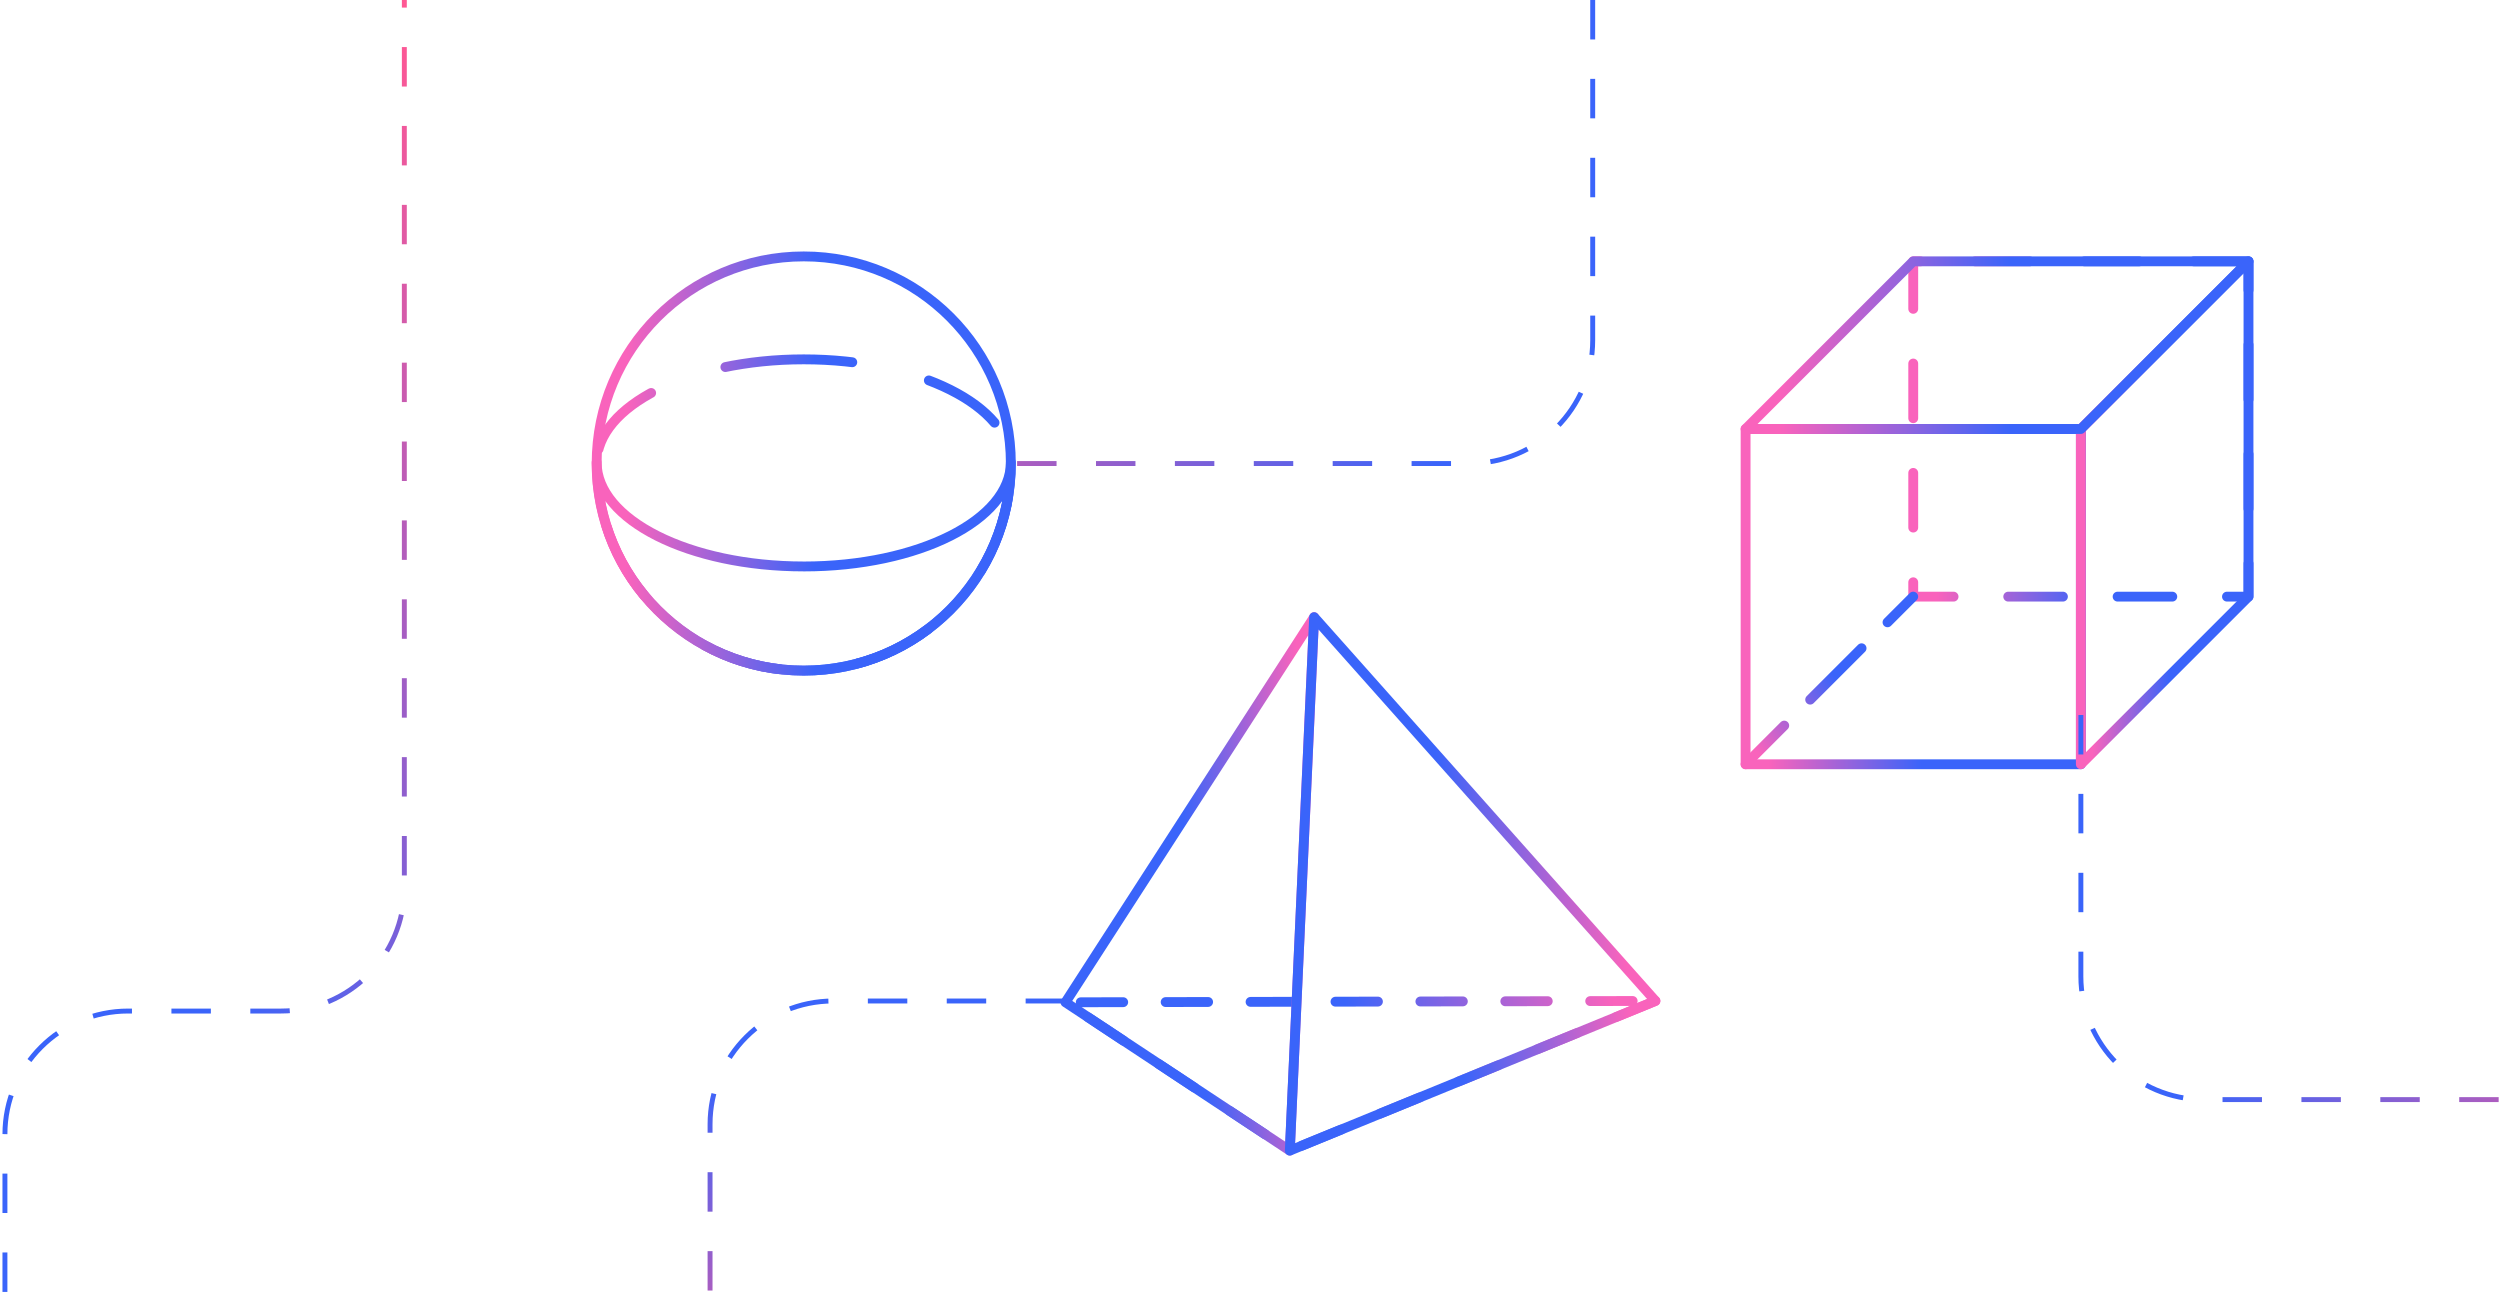
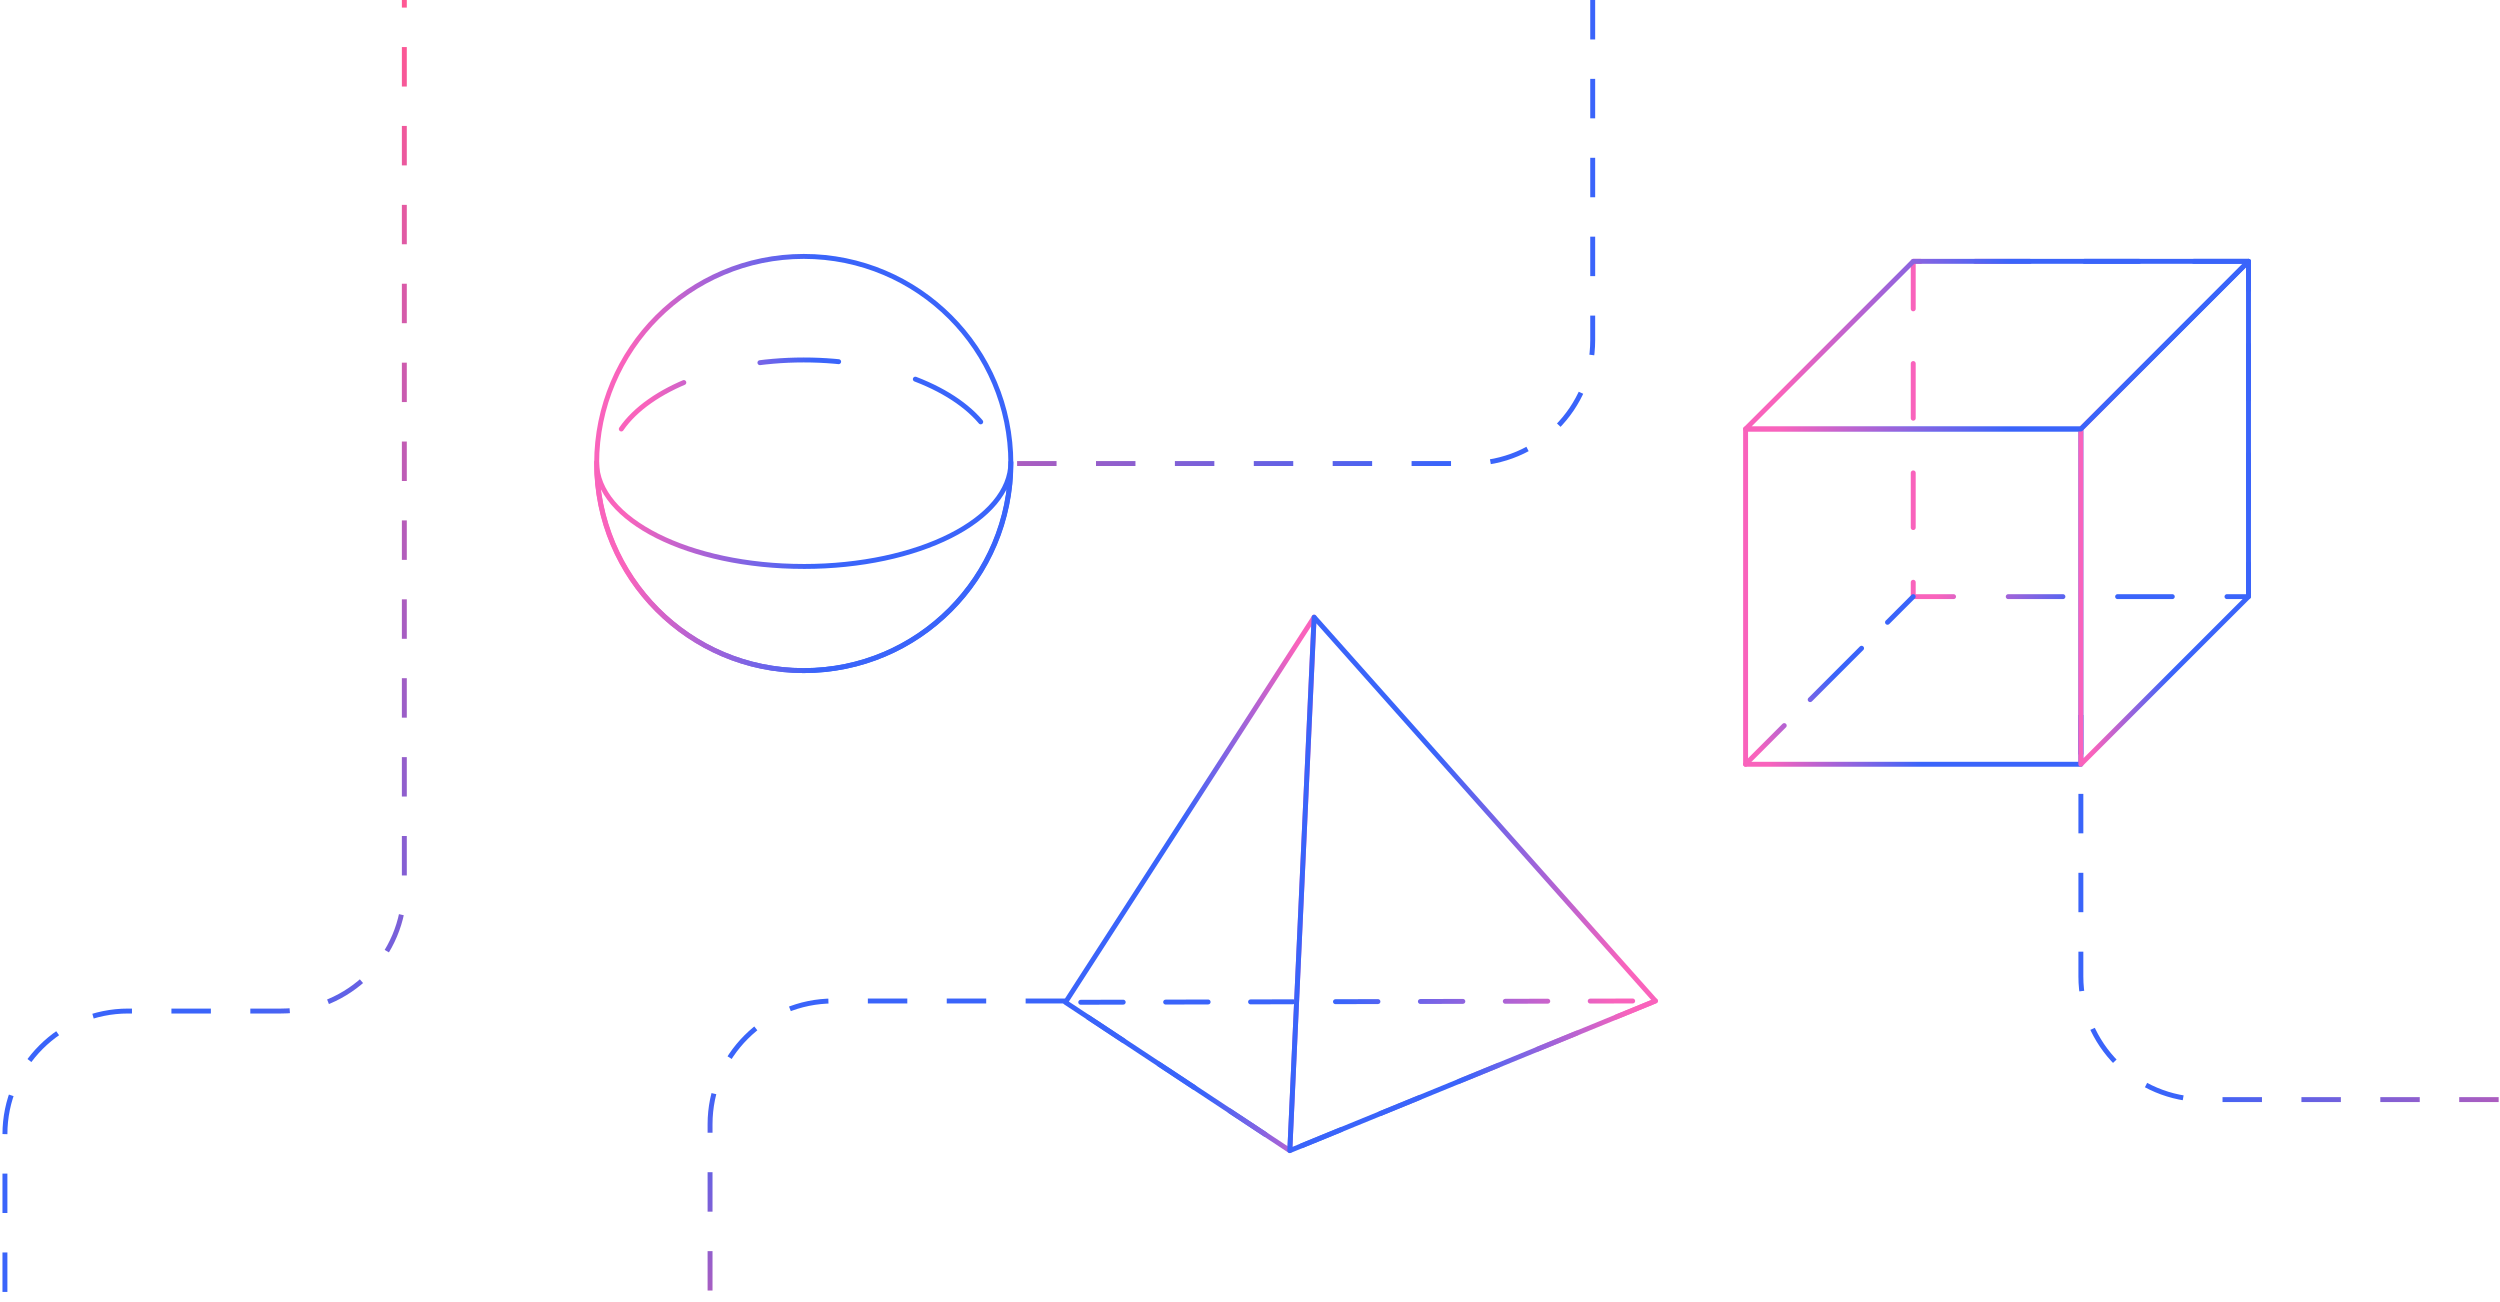
<svg xmlns="http://www.w3.org/2000/svg" width="507" height="264" viewBox="0 0 507 264" fill="none">
-   <path d="M456 53H388.004V120.997H456V53Z" stroke="url(#paint0_linear_2140_29350)" stroke-width="2" stroke-linecap="round" stroke-linejoin="round" stroke-dasharray="11.09 11.09" />
-   <path d="M422.002 86.998H354.006V154.995H422.002V86.998Z" stroke="url(#paint1_linear_2140_29350)" stroke-width="2" stroke-linecap="round" stroke-linejoin="round" />
-   <path d="M421.996 86.998V154.992L455.994 120.993V53L421.996 86.998Z" stroke="url(#paint2_linear_2140_29350)" stroke-width="2" stroke-linecap="round" stroke-linejoin="round" />
-   <path d="M421.999 86.998H354.006L388.004 53H455.997L421.999 86.998Z" stroke="url(#paint3_linear_2140_29350)" stroke-width="2" stroke-linecap="round" stroke-linejoin="round" />
-   <path d="M354 154.991L387.998 120.993L354 154.991Z" stroke="url(#paint4_linear_2140_29350)" stroke-width="2" stroke-linecap="round" stroke-linejoin="round" stroke-dasharray="11.09 11.09" />
-   <path d="M335.718 202.99L261.571 233.344L216.074 203.269L335.718 202.99Z" stroke="url(#paint5_linear_2140_29350)" stroke-width="2" stroke-linecap="round" stroke-linejoin="round" stroke-dasharray="8.61 8.61" />
-   <path d="M261.574 233.345L216.077 203.27L266.502 125.158L261.574 233.345Z" stroke="url(#paint6_linear_2140_29350)" stroke-width="2" stroke-linecap="round" stroke-linejoin="round" />
-   <path d="M266.502 125.158L335.72 202.991L261.573 233.345L266.502 125.158Z" stroke="url(#paint7_linear_2140_29350)" stroke-width="2" stroke-linecap="round" stroke-linejoin="round" />
-   <path d="M163 136C186.196 136 205 117.196 205 94C205 70.804 186.196 52 163 52C139.804 52 121 70.804 121 94C121 117.196 139.804 136 163 136Z" stroke="url(#paint8_linear_2140_29350)" stroke-width="2" stroke-linecap="round" stroke-linejoin="round" />
-   <path d="M163 72.876C139.803 72.876 121 82.297 121 93.918C121 117.16 139.803 136 163 136C186.197 136 205 117.16 205 93.918C205 82.297 186.197 72.876 163 72.876Z" stroke="url(#paint9_linear_2140_29350)" stroke-width="2" stroke-linecap="round" stroke-linejoin="round" stroke-dasharray="16 16" />
-   <path d="M163 114.875C139.803 114.875 121 105.419 121 93.752C121 117.086 139.803 136 163 136C186.197 136 205 117.086 205 93.752C205 105.419 186.197 114.878 163 114.878V114.875Z" stroke="url(#paint10_linear_2140_29350)" stroke-width="2" stroke-linecap="round" stroke-linejoin="round" />
-   <path d="M422 145V198C422 211.807 433.193 223 447 223H507" stroke="url(#paint11_linear_2140_29350)" stroke-dasharray="8 8" />
-   <path d="M216 203L169 203C155.193 203 144 214.193 144 228L144 264" stroke="url(#paint12_linear_2140_29350)" stroke-dasharray="8 8" />
-   <path d="M323 0V69C323 82.807 311.807 94 298 94L205 94" stroke="url(#paint13_linear_2140_29350)" stroke-dasharray="8 8" />
-   <path d="M1 262L1 230.039C1 216.232 12.193 205.039 26 205.039H57C70.807 205.039 82 193.846 82 180.039L82 0" stroke="url(#paint14_linear_2140_29350)" stroke-dasharray="8 8" />
+   <path d="M335.718 202.99L261.571 233.344L216.074 203.269L335.718 202.99Z" stroke="url(#paint0_linear_4017_38430)" stroke-linecap="round" stroke-linejoin="round" stroke-dasharray="8.61 8.61" />
+   <path d="M261.574 233.345L216.077 203.27L266.502 125.158L261.574 233.345Z" stroke="url(#paint1_linear_4017_38430)" stroke-linecap="round" stroke-linejoin="round" />
+   <path d="M266.502 125.158L335.72 202.991L261.573 233.345L266.502 125.158Z" stroke="url(#paint2_linear_4017_38430)" stroke-linecap="round" stroke-linejoin="round" />
+   <path d="M422 145V198C422 211.807 433.193 223 447 223H507" stroke="url(#paint3_linear_4017_38430)" stroke-dasharray="8 8" />
+   <path d="M216 203L169 203C155.193 203 144 214.193 144 228L144 264" stroke="url(#paint4_linear_4017_38430)" stroke-dasharray="8 8" />
+   <path d="M323 0V69C323 82.807 311.807 94 298 94L205 94" stroke="url(#paint5_linear_4017_38430)" stroke-dasharray="8 8" />
+   <path d="M1 262L1 230.039C1 216.232 12.193 205.039 26 205.039H57C70.807 205.039 82 193.846 82 180.039L82 0" stroke="url(#paint6_linear_4017_38430)" stroke-dasharray="8 8" />
+   <path d="M456 53H388.004V120.997H456V53Z" stroke="url(#paint7_linear_4017_38430)" stroke-linecap="round" stroke-linejoin="round" stroke-dasharray="11.09 11.09" />
+   <path d="M422.002 86.998H354.006V154.995H422.002V86.998Z" stroke="url(#paint8_linear_4017_38430)" stroke-linecap="round" stroke-linejoin="round" />
+   <path d="M421.996 86.998V154.992L455.994 120.993V53L421.996 86.998Z" stroke="url(#paint9_linear_4017_38430)" stroke-linecap="round" stroke-linejoin="round" />
+   <path d="M421.999 86.998H354.006L388.004 53H455.997L421.999 86.998Z" stroke="url(#paint10_linear_4017_38430)" stroke-linecap="round" stroke-linejoin="round" />
+   <path d="M354 154.991L387.998 120.993L354 154.991Z" stroke="url(#paint11_linear_4017_38430)" stroke-linecap="round" stroke-linejoin="round" stroke-dasharray="11.09 11.09" />
+   <path d="M163 136C186.196 136 205 117.196 205 94C205 70.804 186.196 52 163 52C139.804 52 121 70.804 121 94C121 117.196 139.804 136 163 136Z" stroke="url(#paint12_linear_4017_38430)" stroke-linecap="round" stroke-linejoin="round" />
+   <path d="M126 87C131.635 78.82 146.075 73 163 73C179.925 73 194.365 78.82 200 87" stroke="url(#paint13_linear_4017_38430)" stroke-linecap="round" stroke-linejoin="round" stroke-dasharray="16 16" />
+   <path d="M163 114.875C139.803 114.875 121 105.419 121 93.752C121 117.086 139.803 136 163 136C186.197 136 205 117.086 205 93.752C205 105.419 186.197 114.878 163 114.878V114.875Z" stroke="url(#paint14_linear_4017_38430)" stroke-linecap="round" stroke-linejoin="round" />
  <defs>
-     <linearGradient id="paint0_linear_2140_29350" x1="423.734" y1="106.75" x2="390.882" y2="106.683" gradientUnits="userSpaceOnUse">
+     <linearGradient id="paint0_linear_4017_38430" x1="274.671" y1="225.171" x2="332.057" y2="220.012" gradientUnits="userSpaceOnUse">
      <stop stop-color="#3A64FA" />
      <stop offset="0.943" stop-color="#F963BC" />
    </linearGradient>
-     <linearGradient id="paint1_linear_2140_29350" x1="389.736" y1="140.748" x2="356.884" y2="140.682" gradientUnits="userSpaceOnUse">
+     <linearGradient id="paint1_linear_4017_38430" x1="243.812" y1="212.232" x2="271.107" y2="209.945" gradientUnits="userSpaceOnUse">
      <stop stop-color="#3A64FA" />
      <stop offset="0.943" stop-color="#F963BC" />
    </linearGradient>
-     <linearGradient id="paint2_linear_2140_29350" x1="439.861" y1="133.622" x2="423.435" y2="133.611" gradientUnits="userSpaceOnUse">
+     <linearGradient id="paint2_linear_4017_38430" x1="295.847" y1="207.927" x2="332.628" y2="204.832" gradientUnits="userSpaceOnUse">
      <stop stop-color="#3A64FA" />
      <stop offset="0.943" stop-color="#F963BC" />
    </linearGradient>
-     <linearGradient id="paint3_linear_2140_29350" x1="407.6" y1="79.875" x2="358.325" y2="79.577" gradientUnits="userSpaceOnUse">
+     <linearGradient id="paint3_linear_4017_38430" x1="466.134" y1="177.646" x2="558.649" y2="222.624" gradientUnits="userSpaceOnUse">
+       <stop stop-color="#3A64FA" />
+       <stop offset="0.943" stop-color="#FF5894" />
+     </linearGradient>
+     <linearGradient id="paint4_linear_4017_38430" x1="185.865" y1="234.672" x2="158.717" y2="306.497" gradientUnits="userSpaceOnUse">
+       <stop stop-color="#3A64FA" />
+       <stop offset="0.943" stop-color="#FF5894" />
+     </linearGradient>
+     <linearGradient id="paint5_linear_4017_38430" x1="261.732" y1="39.343" x2="140.855" y2="107.038" gradientUnits="userSpaceOnUse">
+       <stop stop-color="#3A64FA" />
+       <stop offset="0.943" stop-color="#FF5894" />
+     </linearGradient>
+     <linearGradient id="paint6_linear_4017_38430" x1="54.056" y1="221.418" x2="166.669" y2="168.471" gradientUnits="userSpaceOnUse">
+       <stop stop-color="#3A64FA" />
+       <stop offset="0.943" stop-color="#FF5894" />
+     </linearGradient>
+     <linearGradient id="paint7_linear_4017_38430" x1="423.734" y1="106.75" x2="390.882" y2="106.683" gradientUnits="userSpaceOnUse">
      <stop stop-color="#3A64FA" />
      <stop offset="0.943" stop-color="#F963BC" />
    </linearGradient>
-     <linearGradient id="paint4_linear_2140_29350" x1="372.424" y1="137.685" x2="354.575" y2="152.382" gradientUnits="userSpaceOnUse">
+     <linearGradient id="paint8_linear_4017_38430" x1="389.736" y1="140.748" x2="356.884" y2="140.682" gradientUnits="userSpaceOnUse">
      <stop stop-color="#3A64FA" />
      <stop offset="0.943" stop-color="#F963BC" />
    </linearGradient>
-     <linearGradient id="paint5_linear_2140_29350" x1="274.671" y1="225.171" x2="332.057" y2="220.012" gradientUnits="userSpaceOnUse">
+     <linearGradient id="paint9_linear_4017_38430" x1="439.861" y1="133.622" x2="423.435" y2="133.611" gradientUnits="userSpaceOnUse">
      <stop stop-color="#3A64FA" />
      <stop offset="0.943" stop-color="#F963BC" />
    </linearGradient>
-     <linearGradient id="paint6_linear_2140_29350" x1="243.812" y1="212.232" x2="271.107" y2="209.945" gradientUnits="userSpaceOnUse">
+     <linearGradient id="paint10_linear_4017_38430" x1="407.6" y1="79.875" x2="358.325" y2="79.577" gradientUnits="userSpaceOnUse">
      <stop stop-color="#3A64FA" />
      <stop offset="0.943" stop-color="#F963BC" />
    </linearGradient>
-     <linearGradient id="paint7_linear_2140_29350" x1="295.847" y1="207.927" x2="332.628" y2="204.832" gradientUnits="userSpaceOnUse">
+     <linearGradient id="paint11_linear_4017_38430" x1="372.424" y1="137.685" x2="354.575" y2="152.382" gradientUnits="userSpaceOnUse">
      <stop stop-color="#3A64FA" />
      <stop offset="0.943" stop-color="#F963BC" />
    </linearGradient>
-     <linearGradient id="paint8_linear_2140_29350" x1="165.14" y1="118.4" x2="124.556" y2="118.318" gradientUnits="userSpaceOnUse">
+     <linearGradient id="paint12_linear_4017_38430" x1="165.14" y1="118.4" x2="124.556" y2="118.318" gradientUnits="userSpaceOnUse">
      <stop stop-color="#3A64FA" />
      <stop offset="0.943" stop-color="#F963BC" />
    </linearGradient>
-     <linearGradient id="paint9_linear_2140_29350" x1="165.14" y1="122.774" x2="124.556" y2="122.665" gradientUnits="userSpaceOnUse">
+     <linearGradient id="paint13_linear_4017_38430" x1="164.885" y1="84.067" x2="129.137" y2="83.686" gradientUnits="userSpaceOnUse">
      <stop stop-color="#3A64FA" />
      <stop offset="0.943" stop-color="#F963BC" />
    </linearGradient>
-     <linearGradient id="paint10_linear_2140_29350" x1="165.14" y1="127.148" x2="124.557" y2="126.986" gradientUnits="userSpaceOnUse">
+     <linearGradient id="paint14_linear_4017_38430" x1="165.14" y1="127.148" x2="124.557" y2="126.986" gradientUnits="userSpaceOnUse">
      <stop stop-color="#3A64FA" />
      <stop offset="0.943" stop-color="#F963BC" />
    </linearGradient>
-     <linearGradient id="paint11_linear_2140_29350" x1="466.134" y1="177.646" x2="558.649" y2="222.624" gradientUnits="userSpaceOnUse">
-       <stop stop-color="#3A64FA" />
-       <stop offset="0.943" stop-color="#FF5894" />
-     </linearGradient>
-     <linearGradient id="paint12_linear_2140_29350" x1="185.865" y1="234.672" x2="158.717" y2="306.497" gradientUnits="userSpaceOnUse">
-       <stop stop-color="#3A64FA" />
-       <stop offset="0.943" stop-color="#FF5894" />
-     </linearGradient>
-     <linearGradient id="paint13_linear_2140_29350" x1="261.732" y1="39.343" x2="140.855" y2="107.038" gradientUnits="userSpaceOnUse">
-       <stop stop-color="#3A64FA" />
-       <stop offset="0.943" stop-color="#FF5894" />
-     </linearGradient>
-     <linearGradient id="paint14_linear_2140_29350" x1="54.056" y1="221.418" x2="166.669" y2="168.471" gradientUnits="userSpaceOnUse">
-       <stop stop-color="#3A64FA" />
-       <stop offset="0.943" stop-color="#FF5894" />
-     </linearGradient>
  </defs>
</svg>
